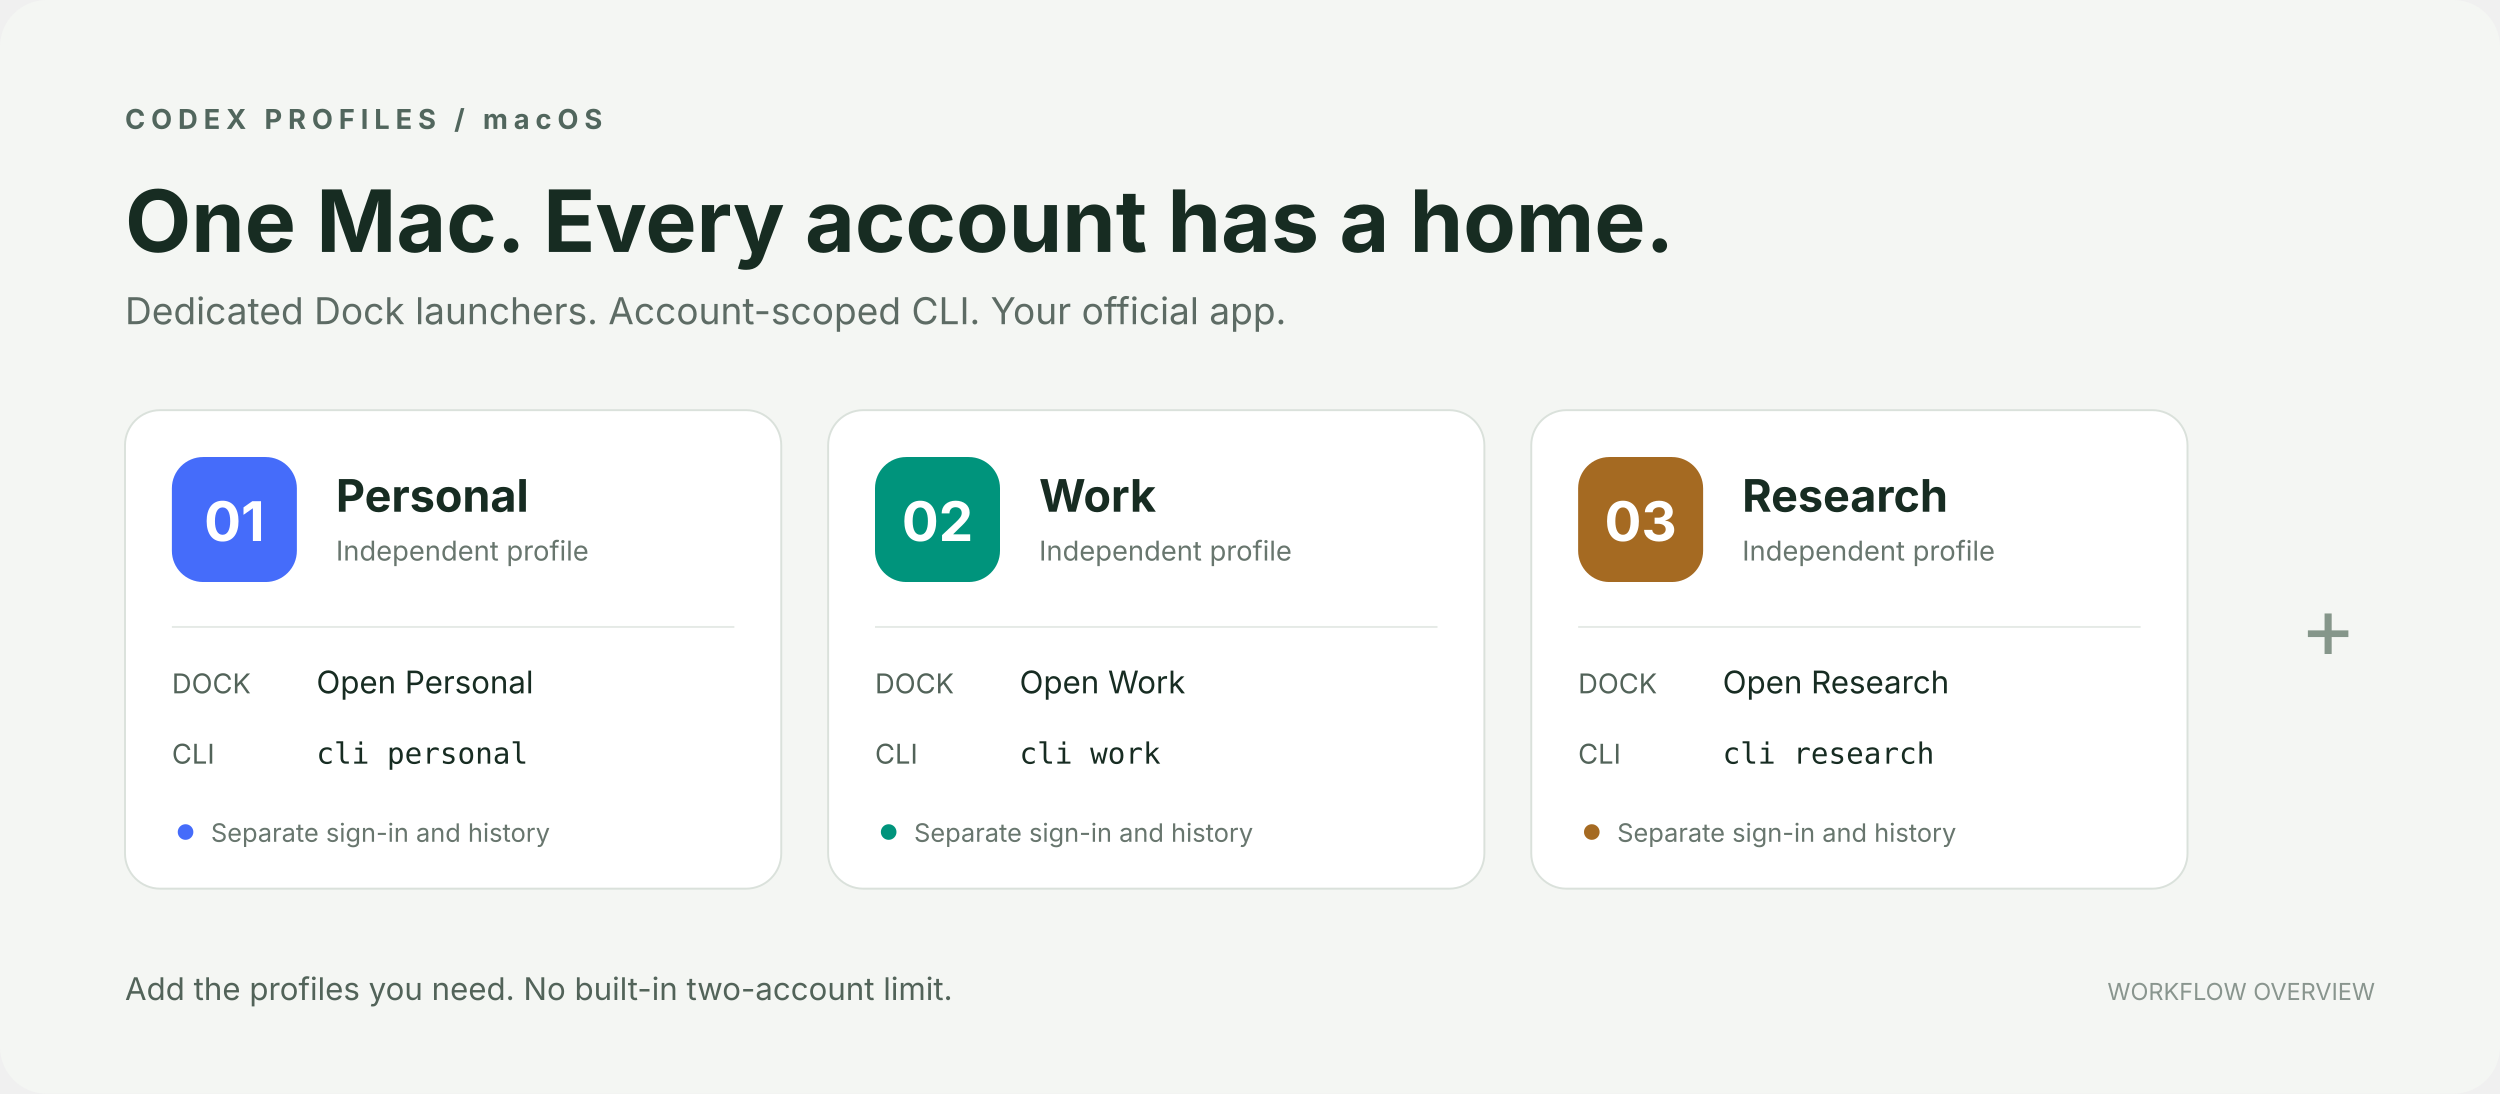
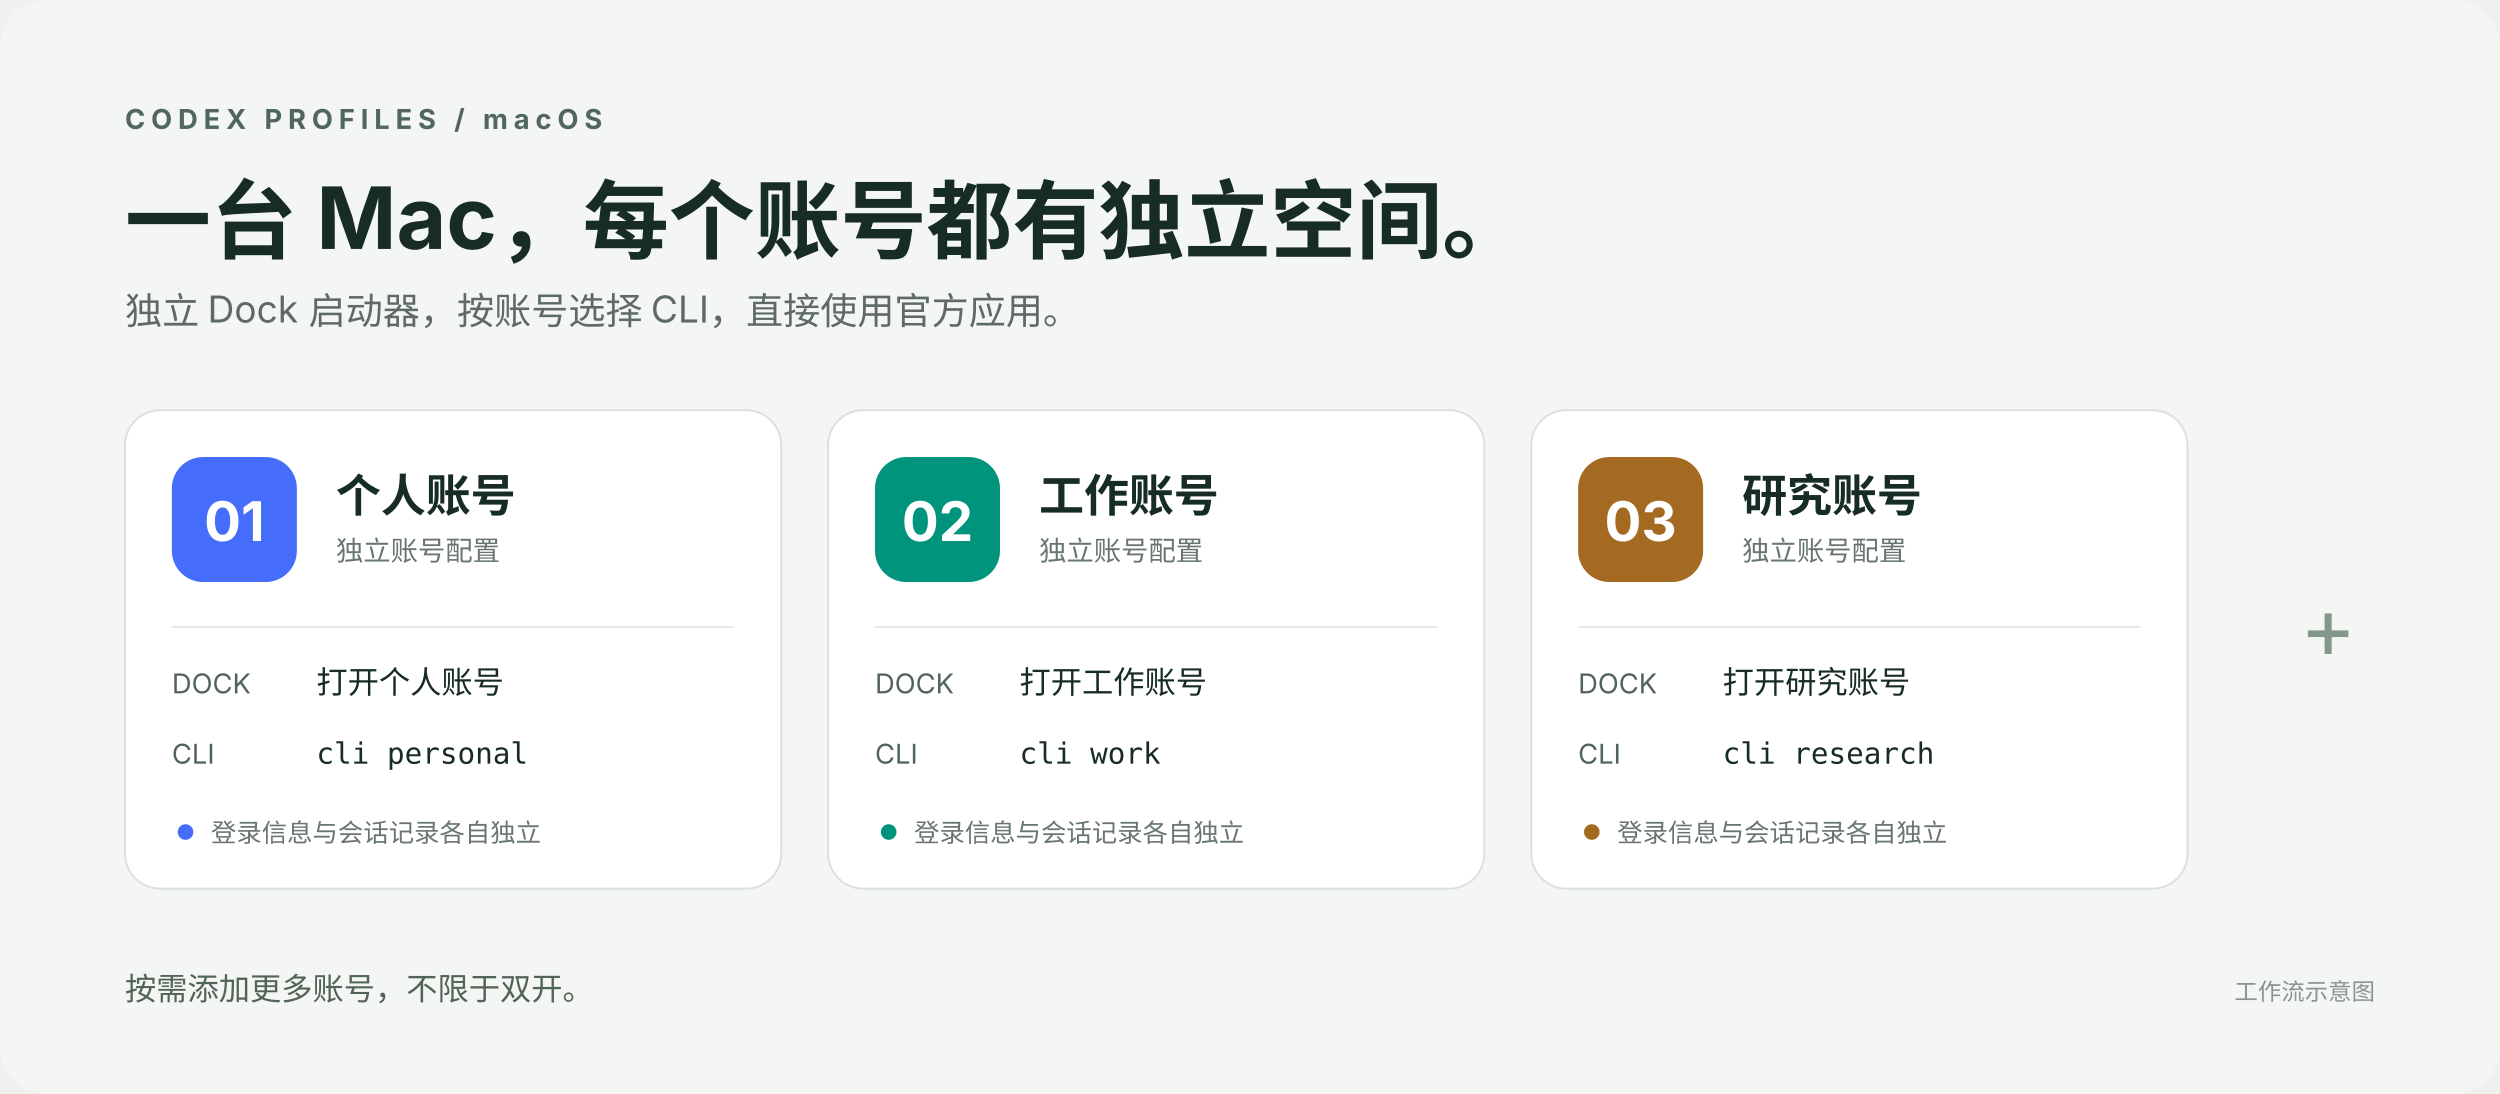
- <svg xmlns="http://www.w3.org/2000/svg" width="1280" height="560" viewBox="0 0 1280 560" role="img" aria-labelledby="title desc" lang="en">
+ <svg xmlns="http://www.w3.org/2000/svg" width="1280" height="560" viewBox="0 0 1280 560" role="img" aria-labelledby="title desc" lang="zh-CN">
  <rect width="1280" height="560" rx="24" fill="#F4F6F3" />
  <g font-family="Inter, -apple-system, BlinkMacSystemFont, Segoe UI, PingFang SC, Microsoft YaHei, Noto Sans CJK SC, sans-serif">
    <text x="64" y="66" fill="#51665D" font-size="14" font-weight="700" letter-spacing="3">CODEX PROFILES / macOS</text>
-     <text x="64" y="129" fill="#172C22" font-size="44" font-weight="700">One Mac. Every account has a home.</text>
-     <text x="64" y="166" fill="#5D6B64" font-size="19">Dedicated Dock launchers. Account-scoped CLI. Your official app.</text>
+     <text x="64" y="129" fill="#172C22" font-size="44" font-weight="700">一台 Mac，每个账号都有独立空间。</text>
+     <text x="64" y="166" fill="#5D6B64" font-size="19">独立 Dock 启动器，按账号选择 CLI，直接使用官方应用。</text>
    <g transform="translate(64,210)">
      <rect width="336" height="245" rx="18" fill="#FFFFFF" stroke="#DAE1DB" />
      <rect x="24" y="24" width="64" height="64" rx="16" fill="#456CFA" />
      <text x="56" y="67" text-anchor="middle" fill="white" font-size="28" font-weight="700">01</text>
-       <text x="108" y="52" fill="#172C22" font-size="23" font-weight="700">Personal</text>
-       <text x="108" y="77" fill="#68766E" font-size="14">Independent profile</text>
+       <text x="108" y="52" fill="#172C22" font-size="23" font-weight="700">个人账号</text>
+       <text x="108" y="77" fill="#68766E" font-size="14">独立账号配置</text>
      <path d="M24 111 H312" stroke="#E5EAE6" />
      <text x="24" y="145" fill="#526359" font-size="14">DOCK</text>
-       <text x="98" y="145" fill="#172C22" font-size="16">Open Personal</text>
+       <text x="98" y="145" fill="#172C22" font-size="16">打开个人账号</text>
      <text x="24" y="181" fill="#526359" font-size="14">CLI</text>
      <text x="98" y="181" fill="#172C22" font-size="15" font-family="SFMono-Regular, Consolas, monospace">cli personal</text>
      <circle cx="31" cy="216" r="4" fill="#456CFA" />
-       <text x="44" y="221" fill="#68766E" font-size="13">Separate sign-in and history</text>
+       <text x="44" y="221" fill="#68766E" font-size="13">登录信息与会话记录各自独立</text>
    </g>
    <g transform="translate(424,210)">
      <rect width="336" height="245" rx="18" fill="#FFFFFF" stroke="#DAE1DB" />
      <rect x="24" y="24" width="64" height="64" rx="16" fill="#00947C" />
      <text x="56" y="67" text-anchor="middle" fill="white" font-size="28" font-weight="700">02</text>
-       <text x="108" y="52" fill="#172C22" font-size="23" font-weight="700">Work</text>
-       <text x="108" y="77" fill="#68766E" font-size="14">Independent profile</text>
+       <text x="108" y="52" fill="#172C22" font-size="23" font-weight="700">工作账号</text>
+       <text x="108" y="77" fill="#68766E" font-size="14">独立账号配置</text>
      <path d="M24 111 H312" stroke="#E5EAE6" />
      <text x="24" y="145" fill="#526359" font-size="14">DOCK</text>
-       <text x="98" y="145" fill="#172C22" font-size="16">Open Work</text>
+       <text x="98" y="145" fill="#172C22" font-size="16">打开工作账号</text>
      <text x="24" y="181" fill="#526359" font-size="14">CLI</text>
      <text x="98" y="181" fill="#172C22" font-size="15" font-family="SFMono-Regular, Consolas, monospace">cli work</text>
      <circle cx="31" cy="216" r="4" fill="#00947C" />
-       <text x="44" y="221" fill="#68766E" font-size="13">Separate sign-in and history</text>
+       <text x="44" y="221" fill="#68766E" font-size="13">登录信息与会话记录各自独立</text>
    </g>
    <g transform="translate(784,210)">
      <rect width="336" height="245" rx="18" fill="#FFFFFF" stroke="#DAE1DB" />
      <rect x="24" y="24" width="64" height="64" rx="16" fill="#A56A22" />
      <text x="56" y="67" text-anchor="middle" fill="white" font-size="28" font-weight="700">03</text>
-       <text x="108" y="52" fill="#172C22" font-size="23" font-weight="700">Research</text>
-       <text x="108" y="77" fill="#68766E" font-size="14">Independent profile</text>
+       <text x="108" y="52" fill="#172C22" font-size="23" font-weight="700">研究账号</text>
+       <text x="108" y="77" fill="#68766E" font-size="14">独立账号配置</text>
      <path d="M24 111 H312" stroke="#E5EAE6" />
      <text x="24" y="145" fill="#526359" font-size="14">DOCK</text>
-       <text x="98" y="145" fill="#172C22" font-size="16">Open Research</text>
+       <text x="98" y="145" fill="#172C22" font-size="16">打开研究账号</text>
      <text x="24" y="181" fill="#526359" font-size="14">CLI</text>
      <text x="98" y="181" fill="#172C22" font-size="15" font-family="SFMono-Regular, Consolas, monospace">cli research</text>
      <circle cx="31" cy="216" r="4" fill="#A56A22" />
-       <text x="44" y="221" fill="#68766E" font-size="13">Separate sign-in and history</text>
+       <text x="44" y="221" fill="#68766E" font-size="13">登录信息与会话记录各自独立</text>
    </g>
    <text x="1192" y="337" fill="#85968A" font-size="44" text-anchor="middle">+</text>
-     <text x="64" y="512" fill="#526359" font-size="16">Add the profiles you need. No built-in two-account limit.</text>
-     <text x="1216" y="512" text-anchor="end" fill="#89958E" font-size="12">WORKFLOW OVERVIEW</text>
+     <text x="64" y="512" fill="#526359" font-size="16">按需添加更多账号，不限于双开。</text>
+     <text x="1216" y="512" text-anchor="end" fill="#89958E" font-size="12">工作流示意图</text>
  </g>
</svg>
